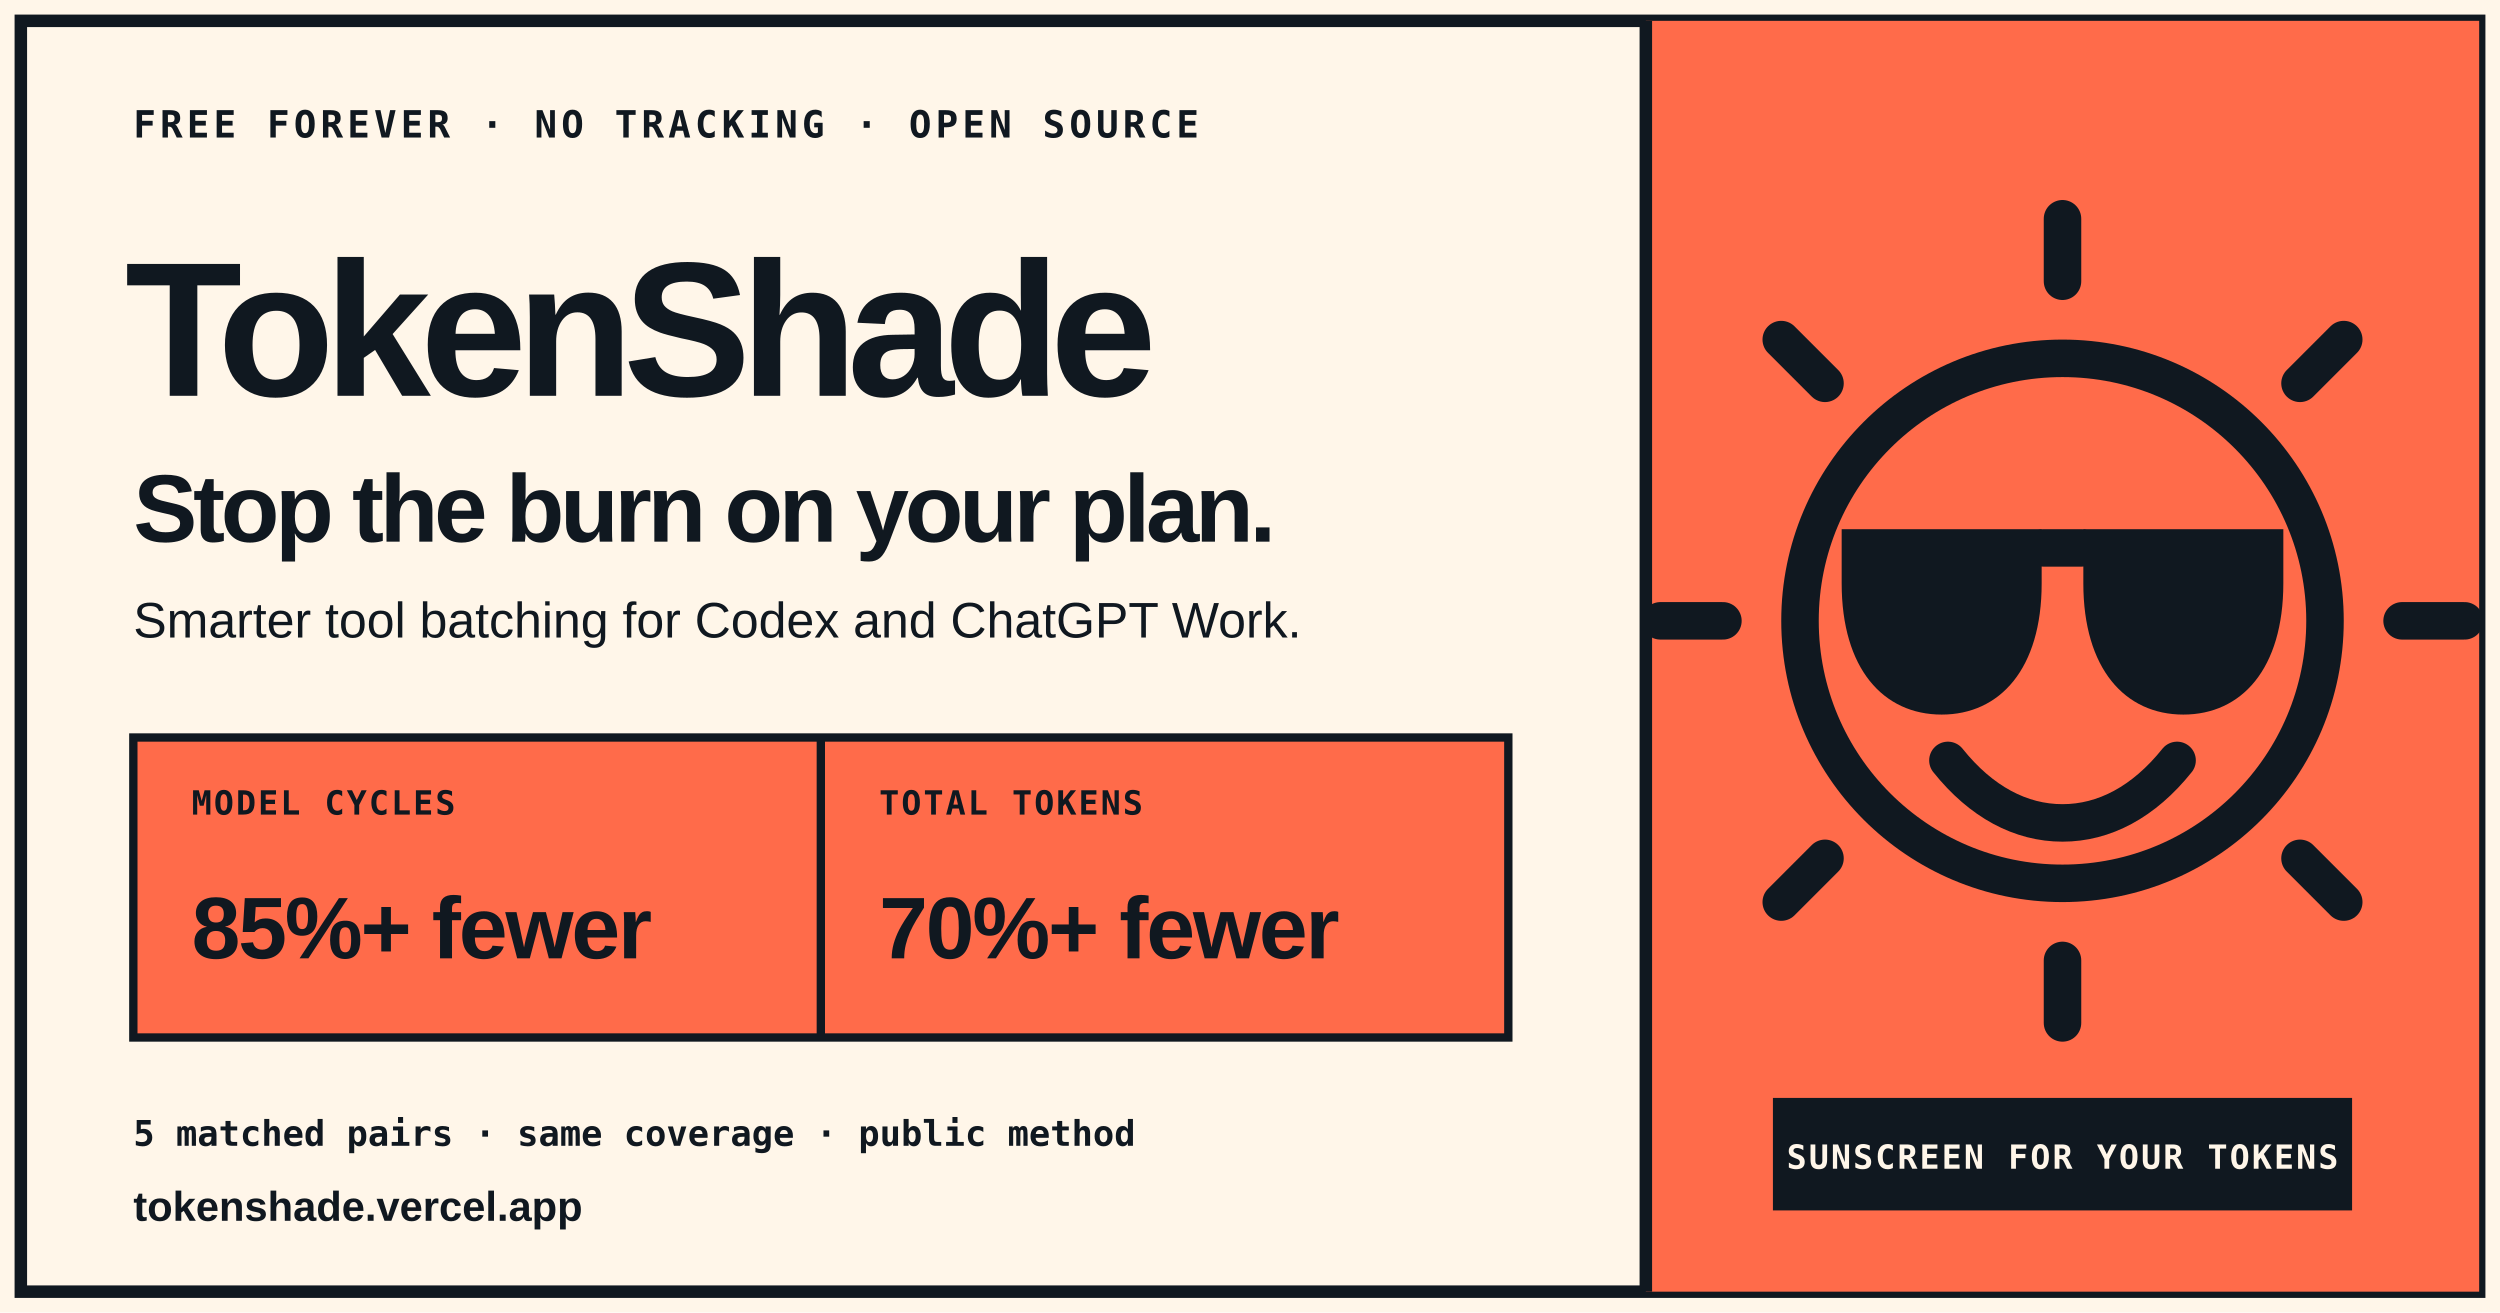
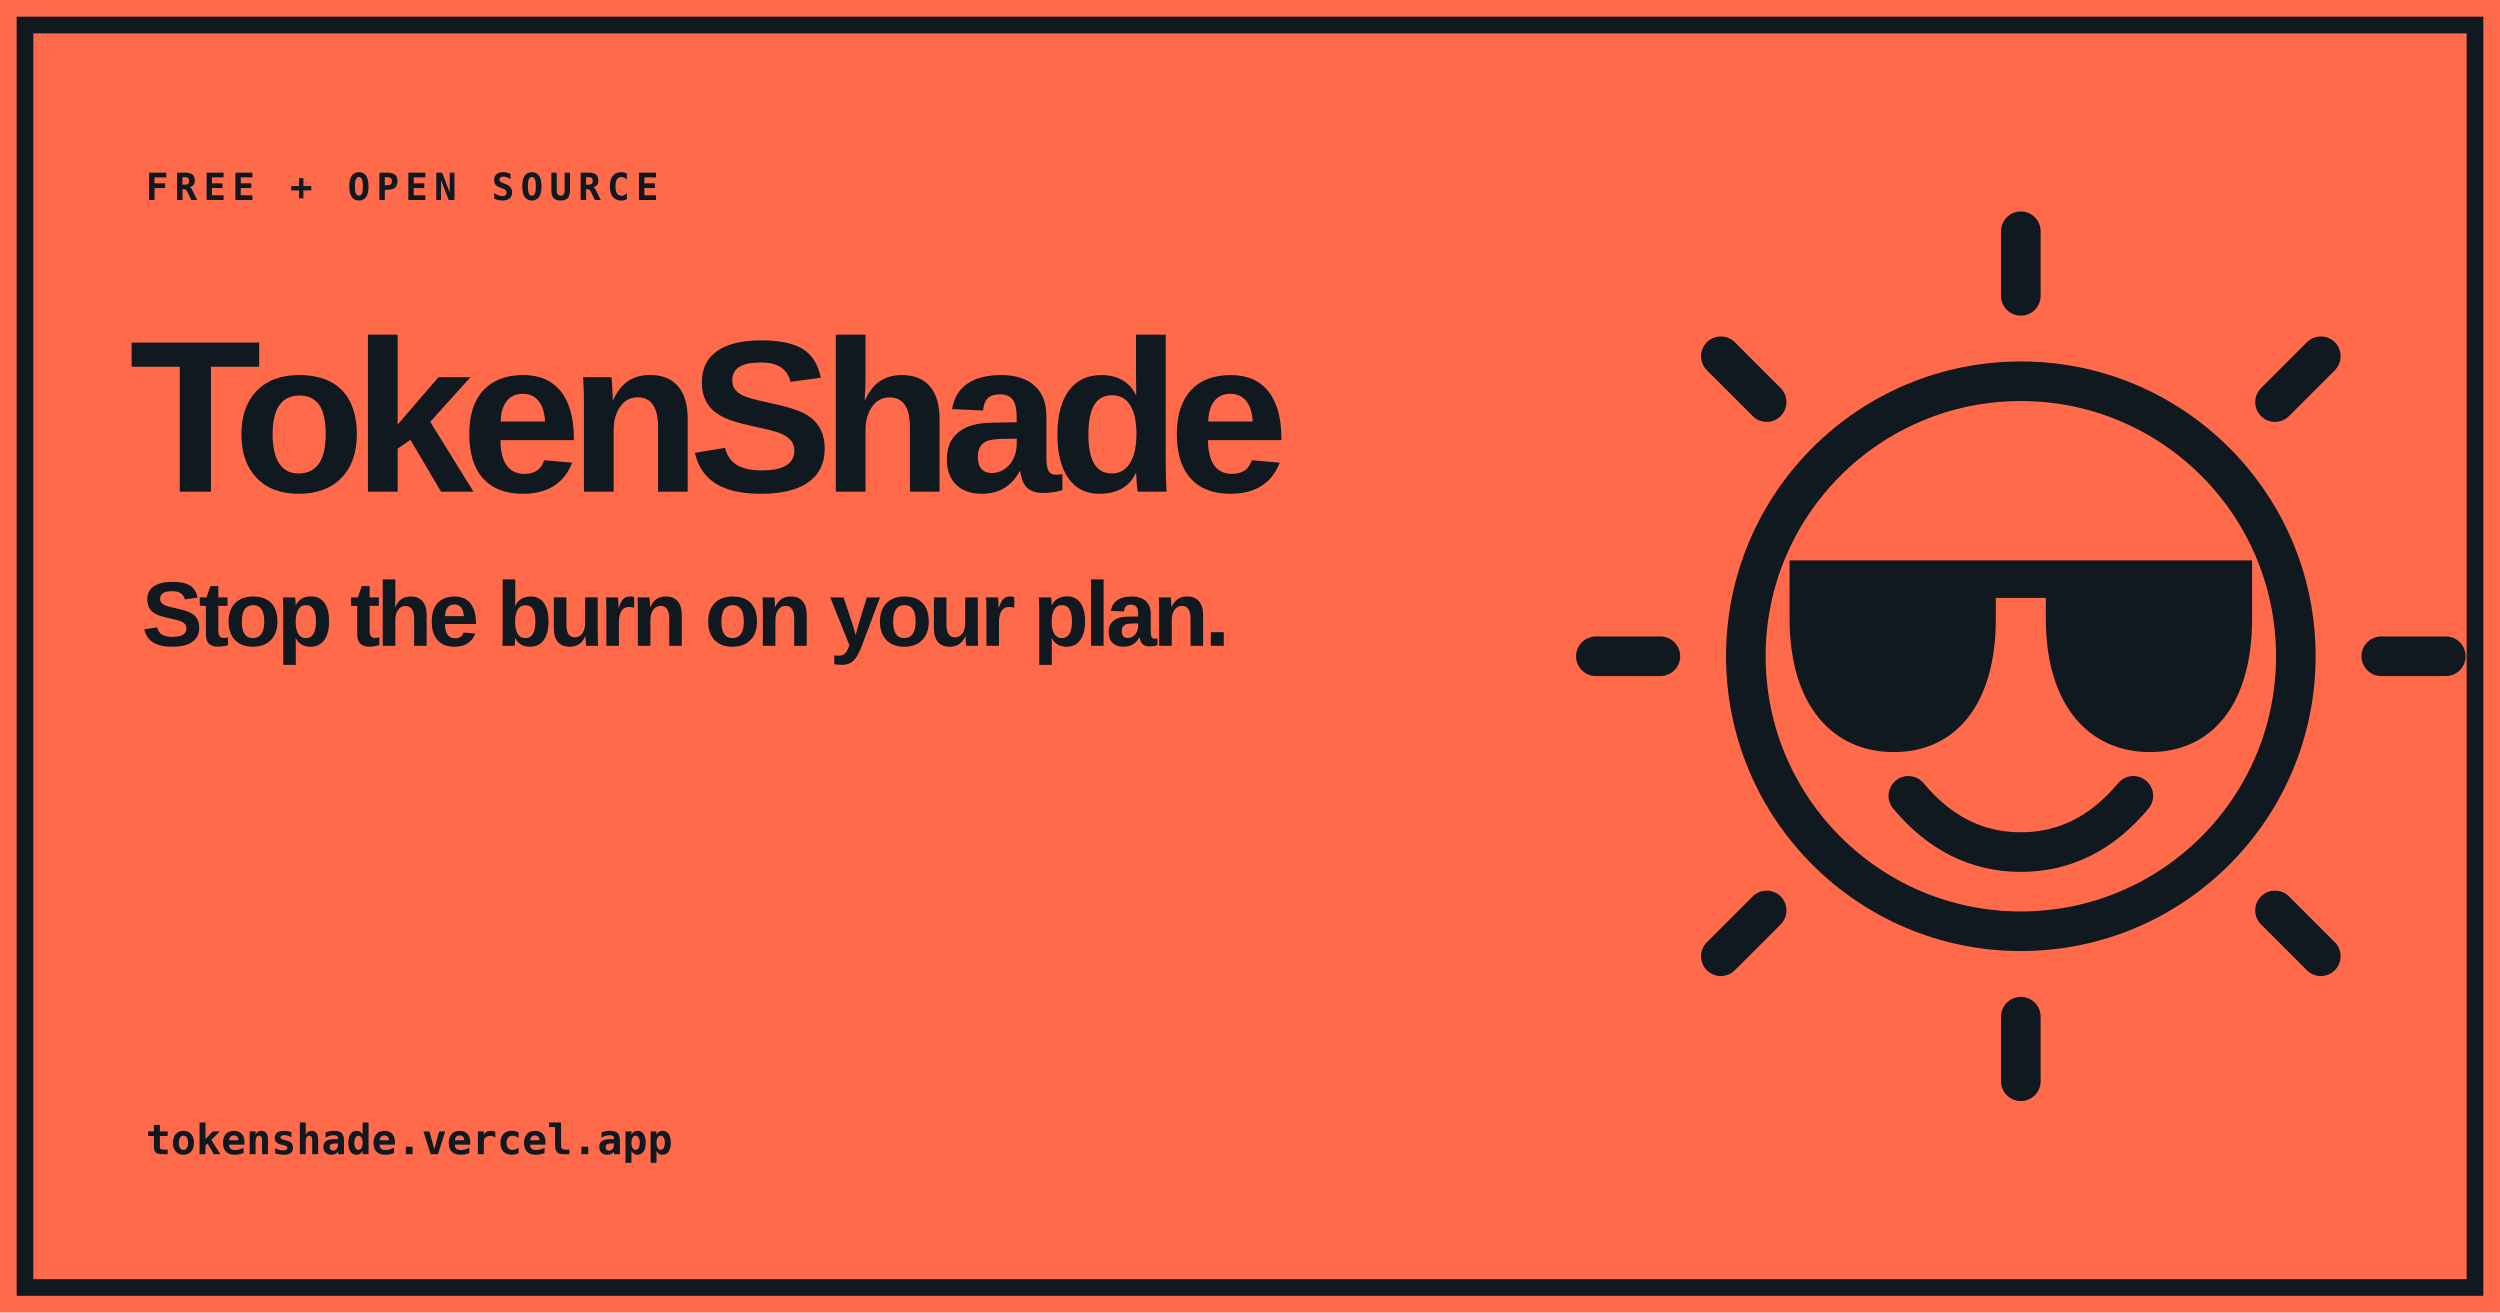
<svg xmlns="http://www.w3.org/2000/svg" width="1200" height="630" viewBox="0 0 1200 630" role="img" aria-labelledby="title desc">
-   <rect width="1200" height="630" fill="#fff6e9" />
-   <rect x="10" y="10" width="1180" height="610" fill="none" stroke="#101820" stroke-width="6" />
-   <rect x="790" y="10" width="400" height="610" fill="#ff6b4a" />
-   <path d="M790 10v610" stroke="#101820" stroke-width="6" />
+   <rect width="1200" height="630" fill="#ff6b4a" />
+   <rect x="12" y="12" width="1176" height="606" fill="none" stroke="#101820" stroke-width="8" />
  <g fill="#101820">
-     <text x="64" y="66" font-family="Consolas, monospace" font-size="18" font-weight="700" letter-spacing="2">FREE FOREVER · NO TRACKING · OPEN SOURCE</text>
-     <text x="60" y="190" font-family="Arial, Helvetica, sans-serif" font-size="92" font-weight="900" letter-spacing="-5">TokenShade</text>
-     <text x="64" y="260" font-family="Arial, Helvetica, sans-serif" font-size="46" font-weight="800" letter-spacing="-2">Stop the burn on your plan.</text>
-     <text x="64" y="306" font-family="Arial, Helvetica, sans-serif" font-size="24">Smarter tool batching for Codex and ChatGPT Work.</text>
-     <rect x="64" y="354" width="660" height="144" fill="#ff6b4a" stroke="#101820" stroke-width="4" />
-     <path d="M394 354v144" stroke="#101820" stroke-width="4" />
-     <text x="92" y="391" font-family="Consolas, monospace" font-size="16" font-weight="700" letter-spacing="1">MODEL CYCLES</text>
-     <text x="92" y="460" font-family="Arial, Helvetica, sans-serif" font-size="42" font-weight="900" letter-spacing="-1">85%+ fewer</text>
-     <text x="422" y="391" font-family="Consolas, monospace" font-size="16" font-weight="700" letter-spacing="1">TOTAL TOKENS</text>
-     <text x="422" y="460" font-family="Arial, Helvetica, sans-serif" font-size="42" font-weight="900" letter-spacing="-1">70%+ fewer</text>
-     <text x="64" y="550" font-family="Consolas, monospace" font-size="17" font-weight="700">5 matched pairs · same coverage · public method</text>
-     <text x="64" y="586" font-family="Arial, Helvetica, sans-serif" font-size="20" font-weight="700">tokenshade.vercel.app</text>
+     <text x="70" y="96" font-family="Consolas, monospace" font-size="18" font-weight="700" letter-spacing="3">FREE + OPEN SOURCE</text>
+     <text x="62" y="236" font-family="Arial, Helvetica, sans-serif" font-size="104" font-weight="900" letter-spacing="-6">TokenShade</text>
+     <text x="68" y="310" font-family="Arial, Helvetica, sans-serif" font-size="44" font-weight="800" letter-spacing="-2">Stop the burn on your plan.</text>
+     <text x="70" y="554" font-family="Consolas, monospace" font-size="20" font-weight="700">tokenshade.vercel.app</text>
  </g>
  <g fill="#101820" stroke="#101820" stroke-linecap="round" stroke-linejoin="round">
-     <g fill="none" stroke-width="18">
-       <circle cx="990" cy="298" r="126" />
-       <path d="M935 365c16 20 35 30 55 30s39-10 55-30" />
-       <path d="M990 105v30M990 461v30M797 298h30M1153 298h30M855 163l21 21M1104 412l21 21M1125 163l-21 21M876 412l-21 21" />
+     <g fill="none" stroke-width="19">
+       <circle cx="970" cy="315" r="132" />
+       <path d="M916 382c15 18 33 27 54 27s39-9 54-27" />
+       <path d="M970 111v31M970 488v31M766 315h31M1143 315h31M826 171l22 22M1092 437l22 22M1114 171l-22 22M848 437l-22 22" />
    </g>
-     <path stroke="none" d="M884 254h96v26c0 41-20 63-48 63s-48-22-48-63zM1000 254h96v26c0 41-20 63-48 63s-48-22-48-63z" />
-     <rect x="972" y="254" width="36" height="18" rx="9" stroke="none" />
+     <path stroke="none" d="M859 269h99v28c0 42-20 64-49 64s-50-22-50-64zM982 269h99v28c0 42-20 64-49 64s-50-22-50-64z" />
+     <rect x="950" y="269" width="40" height="18" rx="9" stroke="none" />
  </g>
-   <rect x="851" y="527" width="278" height="54" fill="#101820" />
-   <text x="990" y="561" fill="#fff6e9" text-anchor="middle" font-family="Consolas, monospace" font-size="16" font-weight="700" letter-spacing="1">SUNSCREEN FOR YOUR TOKENS</text>
</svg>
